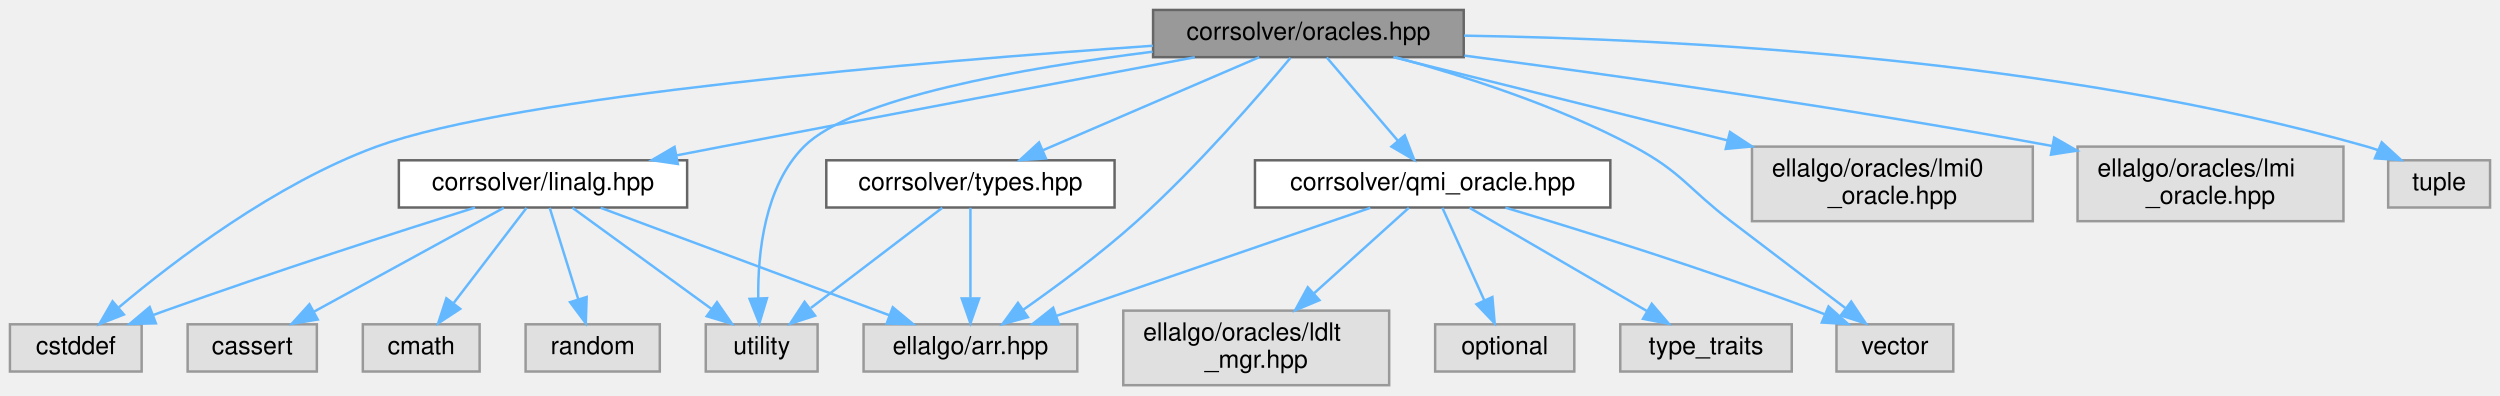
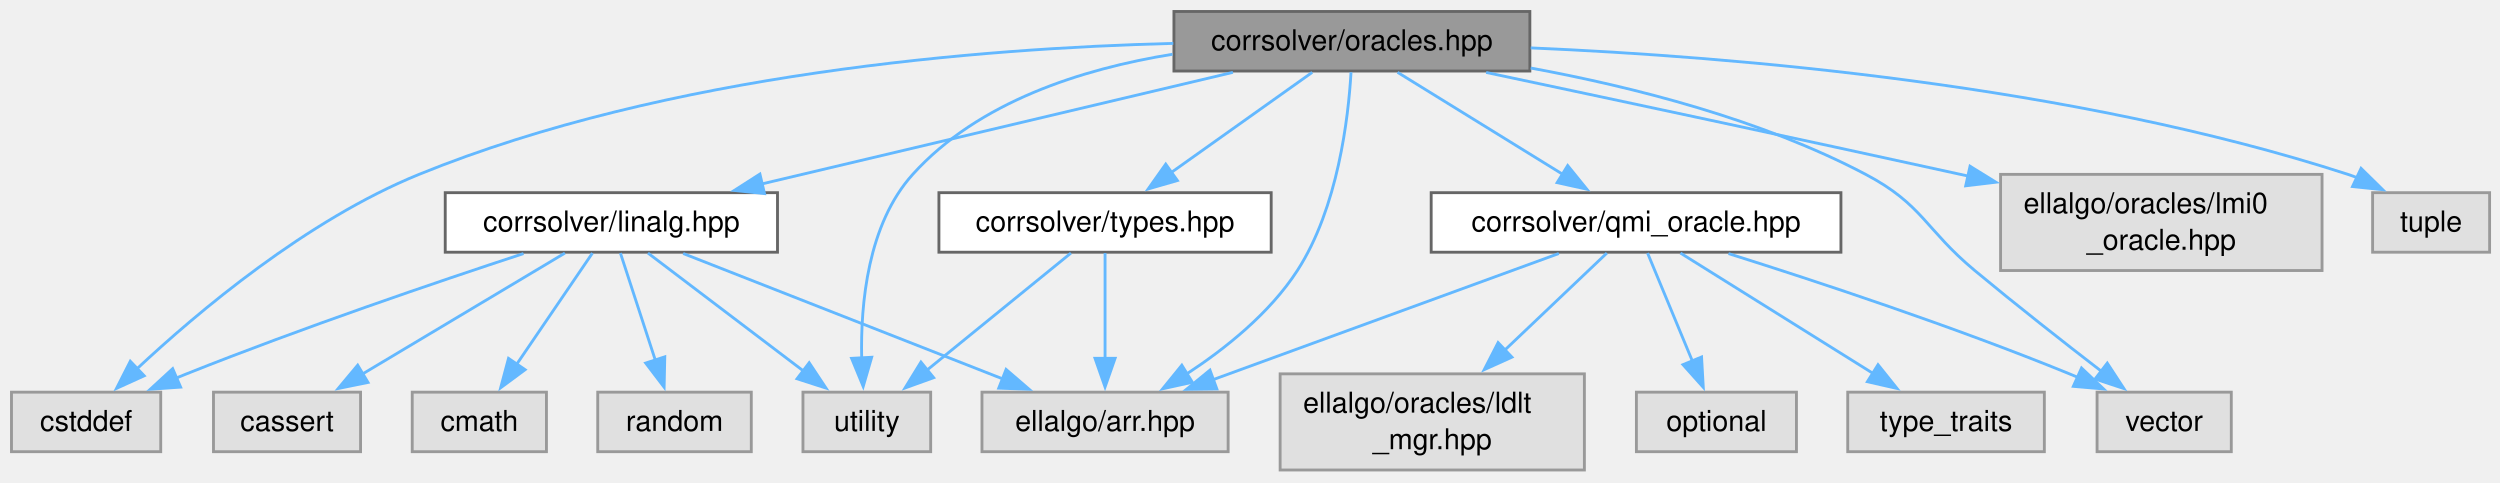
- <svg xmlns="http://www.w3.org/2000/svg" xmlns:xlink="http://www.w3.org/1999/xlink" width="1006pt" height="159pt" viewBox="0.00 0.00 1006.00 159.00">
-   <g id="graph0" class="graph" transform="scale(1 1) rotate(0) translate(4 155)">
+ <svg xmlns="http://www.w3.org/2000/svg" xmlns:xlink="http://www.w3.org/1999/xlink" width="871pt" height="168pt" viewBox="0.00 0.00 871.00 168.00">
+   <g id="graph0" class="graph" transform="scale(1 1) rotate(0) translate(4 163.75)">
    <g id="Node000001" class="node">
      <g id="a_Node000001">
-         <a xlink:title="Separation oracles for the LSQ, MLE and CCP correlation fits.">
-           <polygon fill="#999999" stroke="#666666" points="585,-151 460,-151 460,-132 585,-132 585,-151" />
-           <text text-anchor="middle" x="522.5" y="-139" font-family="Helvetica,sans-Serif" font-size="10.00">corrsolver/oracles.hpp</text>
+         <a xlink:title="Separation oracles for the LSQ and CCP correlation fits.">
+           <polygon fill="#999999" stroke="#666666" points="529,-159.75 405,-159.75 405,-139 529,-139 529,-159.75" />
+           <text xml:space="preserve" text-anchor="middle" x="467" y="-146.25" font-family="Helvetica,sans-Serif" font-size="10.00">corrsolver/oracles.hpp</text>
        </a>
      </g>
    </g>
    <g id="Node000002" class="node">
      <g id="a_Node000002">
        <a xlink:href="linalg_8hpp.html" target="_top" xlink:title="Minimal linear algebra helpers for Arr (transpose, matmul, Cholesky, inverse, etc....">
-           <polygon fill="white" stroke="#666666" points="272.5,-90.5 156.5,-90.5 156.5,-71.5 272.5,-71.5 272.5,-90.5" />
-           <text text-anchor="middle" x="214.5" y="-78.5" font-family="Helvetica,sans-Serif" font-size="10.00">corrsolver/linalg.hpp</text>
+           <polygon fill="white" stroke="#666666" points="266.88,-96.62 151.12,-96.62 151.12,-75.88 266.88,-75.88 266.88,-96.62" />
+           <text xml:space="preserve" text-anchor="middle" x="209" y="-83.12" font-family="Helvetica,sans-Serif" font-size="10.00">corrsolver/linalg.hpp</text>
        </a>
      </g>
    </g>
    <g id="edge1_Node000001_Node000002" class="edge">
      <g id="a_edge1_Node000001_Node000002">
        <a xlink:title=" ">
-           <path fill="none" stroke="#63b8ff" d="M476.8,-131.96C429.25,-123.06 352.63,-108.66 286.5,-96 280.65,-94.88 274.54,-93.7 268.45,-92.52" />
-           <polygon fill="#63b8ff" stroke="#63b8ff" points="268.76,-89.02 258.28,-90.55 267.43,-95.89 268.76,-89.02" />
+           <path fill="none" stroke="#63b8ff" d="M425.55,-138.55C380.98,-127.99 310,-111.18 261.54,-99.7" />
+           <polygon fill="#63b8ff" stroke="#63b8ff" points="262.36,-96.3 251.82,-97.4 260.75,-103.11 262.36,-96.3" />
        </a>
      </g>
    </g>
    <g id="Node000005" class="node">
      <g id="a_Node000005">
        <a xlink:title=" ">
-           <polygon fill="#e0e0e0" stroke="#999999" points="53,-24.5 0,-24.5 0,-5.5 53,-5.5 53,-24.5" />
-           <text text-anchor="middle" x="26.5" y="-12.5" font-family="Helvetica,sans-Serif" font-size="10.00">cstddef</text>
+           <polygon fill="#e0e0e0" stroke="#999999" points="52,-27.12 0,-27.12 0,-6.38 52,-6.38 52,-27.12" />
+           <text xml:space="preserve" text-anchor="middle" x="26" y="-13.62" font-family="Helvetica,sans-Serif" font-size="10.00">cstddef</text>
        </a>
      </g>
    </g>
    <g id="edge17_Node000001_Node000005" class="edge">
      <g id="a_edge17_Node000001_Node000005">
        <a xlink:title=" ">
-           <path fill="none" stroke="#63b8ff" d="M459.9,-136.59C368.51,-130.28 203.37,-116.47 147.5,-96 106.79,-81.09 66.12,-50.06 43.84,-31.33" />
-           <polygon fill="#63b8ff" stroke="#63b8ff" points="45.85,-28.44 35.98,-24.58 41.29,-33.75 45.85,-28.44" />
+           <path fill="none" stroke="#63b8ff" d="M404.78,-148.64C337.59,-146.92 228.55,-138.2 142,-103 102.9,-87.1 64.91,-55.08 43.58,-35.13" />
+           <polygon fill="#63b8ff" stroke="#63b8ff" points="46.24,-32.83 36.59,-28.44 41.4,-37.89 46.24,-32.83" />
        </a>
      </g>
    </g>
    <g id="Node000006" class="node">
      <g id="a_Node000006">
        <a xlink:title=" ">
-           <polygon fill="#e0e0e0" stroke="#999999" points="429.5,-24.5 343.5,-24.5 343.5,-5.5 429.5,-5.5 429.5,-24.5" />
-           <text text-anchor="middle" x="386.5" y="-12.5" font-family="Helvetica,sans-Serif" font-size="10.00">ellalgo/arr.hpp</text>
+           <polygon fill="#e0e0e0" stroke="#999999" points="423.88,-27.12 338.12,-27.12 338.12,-6.38 423.88,-6.38 423.88,-27.12" />
+           <text xml:space="preserve" text-anchor="middle" x="381" y="-13.62" font-family="Helvetica,sans-Serif" font-size="10.00">ellalgo/arr.hpp</text>
        </a>
      </g>
    </g>
    <g id="edge18_Node000001_Node000006" class="edge">
      <g id="a_edge18_Node000001_Node000006">
        <a xlink:title=" ">
-           <path fill="none" stroke="#63b8ff" d="M515.31,-131.75C503.26,-117.32 477.88,-87.93 453.5,-66 438.98,-52.94 421.22,-39.8 407.63,-30.27" />
-           <polygon fill="#63b8ff" stroke="#63b8ff" points="409.6,-27.37 399.38,-24.56 405.62,-33.13 409.6,-27.37" />
+           <path fill="none" stroke="#63b8ff" d="M466.7,-138.59C465.78,-122.82 462.17,-91.37 448,-69.5 438.36,-54.61 422.91,-42.26 409.28,-33.36" />
+           <polygon fill="#63b8ff" stroke="#63b8ff" points="411.42,-30.57 401.07,-28.3 407.75,-36.52 411.42,-30.57" />
        </a>
      </g>
    </g>
    <g id="Node000008" class="node">
      <g id="a_Node000008">
        <a xlink:title=" ">
-           <polygon fill="#e0e0e0" stroke="#999999" points="325,-24.5 280,-24.5 280,-5.5 325,-5.5 325,-24.5" />
-           <text text-anchor="middle" x="302.5" y="-12.5" font-family="Helvetica,sans-Serif" font-size="10.00">utility</text>
-         </a>
-       </g>
-     </g>
-     <g id="edge22_Node000001_Node000008" class="edge">
-       <g id="a_edge22_Node000001_Node000008">
-         <a xlink:title=" ">
-           <path fill="none" stroke="#63b8ff" d="M459.81,-134.19C407.66,-127.65 338.95,-115.58 319.5,-96 303.66,-80.06 300.91,-53.26 301.12,-35.11" />
-           <polygon fill="#63b8ff" stroke="#63b8ff" points="304.62,-35.01 301.55,-24.87 297.63,-34.72 304.62,-35.01" />
+           <polygon fill="#e0e0e0" stroke="#999999" points="320.25,-27.12 275.75,-27.12 275.75,-6.38 320.25,-6.38 320.25,-27.12" />
+           <text xml:space="preserve" text-anchor="middle" x="298" y="-13.62" font-family="Helvetica,sans-Serif" font-size="10.00">utility</text>
+         </a>
+       </g>
+     </g>
+     <g id="edge21_Node000001_Node000008" class="edge">
+       <g id="a_edge21_Node000001_Node000008">
+         <a xlink:title=" ">
+           <path fill="none" stroke="#63b8ff" d="M404.5,-144.85C373.04,-139.77 336.83,-128.3 314,-103 298.35,-85.66 295.79,-58.03 296.21,-38.95" />
+           <polygon fill="#63b8ff" stroke="#63b8ff" points="299.69,-39.28 296.74,-29.1 292.7,-38.9 299.69,-39.28" />
        </a>
      </g>
    </g>
    <g id="Node000009" class="node">
      <g id="a_Node000009">
        <a xlink:href="qmi__oracle_8hpp.html" target="_top" xlink:title="QMI (Quadratic Matrix Inequality) oracle for ellipsoidal algorithms.">
-           <polygon fill="white" stroke="#666666" points="644,-90.5 501,-90.5 501,-71.5 644,-71.5 644,-90.5" />
-           <text text-anchor="middle" x="572.5" y="-78.5" font-family="Helvetica,sans-Serif" font-size="10.00">corrsolver/qmi_oracle.hpp</text>
+           <polygon fill="white" stroke="#666666" points="637.38,-96.62 494.62,-96.62 494.62,-75.88 637.38,-75.88 637.38,-96.62" />
+           <text xml:space="preserve" text-anchor="middle" x="566" y="-83.12" font-family="Helvetica,sans-Serif" font-size="10.00">corrsolver/qmi_oracle.hpp</text>
        </a>
      </g>
    </g>
    <g id="edge8_Node000001_Node000009" class="edge">
      <g id="a_edge8_Node000001_Node000009">
        <a xlink:title=" ">
-           <path fill="none" stroke="#63b8ff" d="M529.88,-131.87C537.41,-123.05 549.29,-109.16 558.59,-98.27" />
-           <polygon fill="#63b8ff" stroke="#63b8ff" points="561.26,-100.54 565.09,-90.67 555.93,-96 561.26,-100.54" />
+           <path fill="none" stroke="#63b8ff" d="M482.91,-138.55C498.42,-128.97 522.28,-114.25 540.45,-103.02" />
+           <polygon fill="#63b8ff" stroke="#63b8ff" points="542.18,-106.07 548.85,-97.84 538.5,-100.12 542.18,-106.07" />
        </a>
      </g>
    </g>
    <g id="Node000013" class="node">
      <g id="a_Node000013">
        <a xlink:title=" ">
-           <polygon fill="#e0e0e0" stroke="#999999" points="782,-24.5 735,-24.5 735,-5.5 782,-5.5 782,-24.5" />
-           <text text-anchor="middle" x="758.5" y="-12.5" font-family="Helvetica,sans-Serif" font-size="10.00">vector</text>
-         </a>
-       </g>
-     </g>
-     <g id="edge23_Node000001_Node000013" class="edge">
-       <g id="a_edge23_Node000001_Node000013">
-         <a xlink:title=" ">
-           <path fill="none" stroke="#63b8ff" d="M557.71,-131.93C584.85,-124.53 622.8,-112.44 653.5,-96 672.78,-85.68 675.12,-79.27 692.5,-66 707.91,-54.24 725.4,-40.99 738.51,-31.09" />
-           <polygon fill="#63b8ff" stroke="#63b8ff" points="740.93,-33.65 746.8,-24.83 736.71,-28.06 740.93,-33.65" />
+           <polygon fill="#e0e0e0" stroke="#999999" points="773.38,-27.12 726.62,-27.12 726.62,-6.38 773.38,-6.38 773.38,-27.12" />
+           <text xml:space="preserve" text-anchor="middle" x="750" y="-13.62" font-family="Helvetica,sans-Serif" font-size="10.00">vector</text>
+         </a>
+       </g>
+     </g>
+     <g id="edge22_Node000001_Node000013" class="edge">
+       <g id="a_edge22_Node000001_Node000013">
+         <a xlink:title=" ">
+           <path fill="none" stroke="#63b8ff" d="M529.28,-140.05C564.95,-133.49 609.7,-122.15 646,-103 665.91,-92.5 666.69,-83.9 684,-69.5 698.45,-57.48 715.11,-44.42 728.08,-34.43" />
+           <polygon fill="#63b8ff" stroke="#63b8ff" points="730.17,-37.24 735.97,-28.38 725.91,-31.69 730.17,-37.24" />
        </a>
      </g>
    </g>
    <g id="Node000014" class="node">
      <g id="a_Node000014">
        <a xlink:href="types_8hpp.html" target="_top" xlink:title="Shared type aliases.">
-           <polygon fill="white" stroke="#666666" points="444.5,-90.5 328.5,-90.5 328.5,-71.5 444.5,-71.5 444.5,-90.5" />
-           <text text-anchor="middle" x="386.5" y="-78.5" font-family="Helvetica,sans-Serif" font-size="10.00">corrsolver/types.hpp</text>
+           <polygon fill="white" stroke="#666666" points="438.88,-96.62 323.12,-96.62 323.12,-75.88 438.88,-75.88 438.88,-96.62" />
+           <text xml:space="preserve" text-anchor="middle" x="381" y="-83.12" font-family="Helvetica,sans-Serif" font-size="10.00">corrsolver/types.hpp</text>
        </a>
      </g>
    </g>
    <g id="edge14_Node000001_Node000014" class="edge">
      <g id="a_edge14_Node000001_Node000014">
        <a xlink:title=" ">
-           <path fill="none" stroke="#63b8ff" d="M502.72,-131.99C479.86,-122.16 442.01,-105.88 415.74,-94.58" />
-           <polygon fill="#63b8ff" stroke="#63b8ff" points="416.87,-91.25 406.3,-90.52 414.1,-97.68 416.87,-91.25" />
+           <path fill="none" stroke="#63b8ff" d="M453.18,-138.55C439.89,-129.11 419.56,-114.66 403.86,-103.5" />
+           <polygon fill="#63b8ff" stroke="#63b8ff" points="406.2,-100.86 396.02,-97.92 402.14,-106.57 406.2,-100.86" />
        </a>
      </g>
    </g>
    <g id="Node000015" class="node">
      <g id="a_Node000015">
        <a xlink:title=" ">
-           <polygon fill="#e0e0e0" stroke="#999999" points="814,-96 701,-96 701,-66 814,-66 814,-96" />
-           <text text-anchor="start" x="709" y="-84" font-family="Helvetica,sans-Serif" font-size="10.00">ellalgo/oracles/lmi0</text>
-           <text text-anchor="middle" x="757.5" y="-73" font-family="Helvetica,sans-Serif" font-size="10.00">_oracle.hpp</text>
+           <polygon fill="#e0e0e0" stroke="#999999" points="805,-103 693,-103 693,-69.5 805,-69.5 805,-103" />
+           <text xml:space="preserve" text-anchor="start" x="701" y="-89.5" font-family="Helvetica,sans-Serif" font-size="10.00">ellalgo/oracles/lmi0</text>
+           <text xml:space="preserve" text-anchor="middle" x="749" y="-76.75" font-family="Helvetica,sans-Serif" font-size="10.00">_oracle.hpp</text>
        </a>
      </g>
    </g>
    <g id="edge19_Node000001_Node000015" class="edge">
      <g id="a_edge19_Node000001_Node000015">
        <a xlink:title=" ">
-           <path fill="none" stroke="#63b8ff" d="M556.67,-131.99C591.82,-123.24 647.47,-109.39 691.28,-98.48" />
-           <polygon fill="#63b8ff" stroke="#63b8ff" points="692.14,-101.88 701,-96.06 690.45,-95.08 692.14,-101.88" />
+           <path fill="none" stroke="#63b8ff" d="M513.77,-138.51C556.74,-129.41 622.2,-115.47 679,-103 679.98,-102.78 680.98,-102.57 681.98,-102.35" />
+           <polygon fill="#63b8ff" stroke="#63b8ff" points="682.36,-105.84 691.37,-100.27 680.85,-99.01 682.36,-105.84" />
        </a>
      </g>
    </g>
    <g id="Node000016" class="node">
      <g id="a_Node000016">
        <a xlink:title=" ">
-           <polygon fill="#e0e0e0" stroke="#999999" points="939,-96 832,-96 832,-66 939,-66 939,-96" />
-           <text text-anchor="start" x="840" y="-84" font-family="Helvetica,sans-Serif" font-size="10.00">ellalgo/oracles/lmi</text>
-           <text text-anchor="middle" x="885.5" y="-73" font-family="Helvetica,sans-Serif" font-size="10.00">_oracle.hpp</text>
+           <polygon fill="#e0e0e0" stroke="#999999" points="863.38,-96.62 822.62,-96.62 822.62,-75.88 863.38,-75.88 863.38,-96.62" />
+           <text xml:space="preserve" text-anchor="middle" x="843" y="-83.12" font-family="Helvetica,sans-Serif" font-size="10.00">tuple</text>
        </a>
      </g>
    </g>
    <g id="edge20_Node000001_Node000016" class="edge">
      <g id="a_edge20_Node000001_Node000016">
        <a xlink:title=" ">
-           <path fill="none" stroke="#63b8ff" d="M585.28,-132.62C644.06,-124.92 734.56,-112.26 821.72,-96.26" />
-           <polygon fill="#63b8ff" stroke="#63b8ff" points="822.59,-99.65 831.78,-94.39 821.31,-92.77 822.59,-99.65" />
-         </a>
-       </g>
-     </g>
-     <g id="Node000017" class="node">
-       <g id="a_Node000017">
-         <a xlink:title=" ">
-           <polygon fill="#e0e0e0" stroke="#999999" points="998,-90.5 957,-90.5 957,-71.5 998,-71.5 998,-90.5" />
-           <text text-anchor="middle" x="977.5" y="-78.5" font-family="Helvetica,sans-Serif" font-size="10.00">tuple</text>
-         </a>
-       </g>
-     </g>
-     <g id="edge21_Node000001_Node000017" class="edge">
-       <g id="a_edge21_Node000001_Node000017">
-         <a xlink:title=" ">
-           <path fill="none" stroke="#63b8ff" d="M585.14,-140.65C669.34,-139.35 822.97,-131.68 948.5,-96 949.95,-95.59 951.41,-95.11 952.86,-94.58" />
-           <polygon fill="#63b8ff" stroke="#63b8ff" points="954.41,-97.73 962.24,-90.58 951.67,-91.29 954.41,-97.73" />
+           <path fill="none" stroke="#63b8ff" d="M529.3,-147.06C599.94,-144.03 717.78,-134.22 814,-103 815.14,-102.63 816.3,-102.21 817.45,-101.76" />
+           <polygon fill="#63b8ff" stroke="#63b8ff" points="818.59,-105.09 826.15,-97.66 815.61,-98.76 818.59,-105.09" />
        </a>
      </g>
    </g>
    <g id="Node000003" class="node">
      <g id="a_Node000003">
        <a xlink:title=" ">
-           <polygon fill="#e0e0e0" stroke="#999999" points="123.5,-24.5 71.5,-24.5 71.5,-5.5 123.5,-5.5 123.5,-24.5" />
-           <text text-anchor="middle" x="97.5" y="-12.5" font-family="Helvetica,sans-Serif" font-size="10.00">cassert</text>
+           <polygon fill="#e0e0e0" stroke="#999999" points="121.62,-27.12 70.38,-27.12 70.38,-6.38 121.62,-6.38 121.62,-27.12" />
+           <text xml:space="preserve" text-anchor="middle" x="96" y="-13.62" font-family="Helvetica,sans-Serif" font-size="10.00">cassert</text>
        </a>
      </g>
    </g>
    <g id="edge2_Node000002_Node000003" class="edge">
      <g id="a_edge2_Node000002_Node000003">
        <a xlink:title=" ">
-           <path fill="none" stroke="#63b8ff" d="M198.72,-71.37C179.09,-60.63 145.36,-42.18 122.27,-29.55" />
-           <polygon fill="#63b8ff" stroke="#63b8ff" points="123.86,-26.43 113.4,-24.7 120.5,-32.57 123.86,-26.43" />
+           <path fill="none" stroke="#63b8ff" d="M192.81,-75.58C174.37,-64.56 143.98,-46.41 122.17,-33.38" />
+           <polygon fill="#63b8ff" stroke="#63b8ff" points="124.21,-30.52 113.83,-28.4 120.62,-36.53 124.21,-30.52" />
        </a>
      </g>
    </g>
    <g id="Node000004" class="node">
      <g id="a_Node000004">
        <a xlink:title=" ">
-           <polygon fill="#e0e0e0" stroke="#999999" points="189,-24.5 142,-24.5 142,-5.5 189,-5.5 189,-24.5" />
-           <text text-anchor="middle" x="165.5" y="-12.5" font-family="Helvetica,sans-Serif" font-size="10.00">cmath</text>
+           <polygon fill="#e0e0e0" stroke="#999999" points="186.38,-27.12 139.62,-27.12 139.62,-6.38 186.38,-6.38 186.38,-27.12" />
+           <text xml:space="preserve" text-anchor="middle" x="163" y="-13.62" font-family="Helvetica,sans-Serif" font-size="10.00">cmath</text>
        </a>
      </g>
    </g>
    <g id="edge3_Node000002_Node000004" class="edge">
      <g id="a_edge3_Node000002_Node000004">
        <a xlink:title=" ">
-           <path fill="none" stroke="#63b8ff" d="M207.89,-71.37C200.41,-61.59 188.03,-45.42 178.57,-33.08" />
-           <polygon fill="#63b8ff" stroke="#63b8ff" points="181.18,-30.72 172.32,-24.91 175.62,-34.97 181.18,-30.72" />
+           <path fill="none" stroke="#63b8ff" d="M202.41,-75.58C195.51,-65.45 184.5,-49.3 175.87,-36.63" />
+           <polygon fill="#63b8ff" stroke="#63b8ff" points="178.95,-34.95 170.43,-28.65 173.17,-38.89 178.95,-34.95" />
        </a>
      </g>
    </g>
    <g id="edge4_Node000002_Node000005" class="edge">
      <g id="a_edge4_Node000002_Node000005">
        <a xlink:title=" ">
-           <path fill="none" stroke="#63b8ff" d="M187.17,-71.49C156.63,-61.87 105.78,-45.52 62.5,-30 60.89,-29.42 59.25,-28.82 57.6,-28.21" />
-           <polygon fill="#63b8ff" stroke="#63b8ff" points="58.72,-24.9 48.13,-24.63 56.24,-31.44 58.72,-24.9" />
+           <path fill="none" stroke="#63b8ff" d="M178.39,-75.41C148.26,-65.52 101.07,-49.49 61,-33.5 59.86,-33.04 58.69,-32.57 57.52,-32.09" />
+           <polygon fill="#63b8ff" stroke="#63b8ff" points="58.93,-28.88 48.36,-28.14 56.16,-35.31 58.93,-28.88" />
        </a>
      </g>
    </g>
    <g id="edge5_Node000002_Node000006" class="edge">
      <g id="a_edge5_Node000002_Node000006">
        <a xlink:title=" ">
-           <path fill="none" stroke="#63b8ff" d="M237.7,-71.37C267.66,-60.22 319.98,-40.75 353.92,-28.12" />
-           <polygon fill="#63b8ff" stroke="#63b8ff" points="355.25,-31.36 363.4,-24.6 352.8,-24.8 355.25,-31.36" />
+           <path fill="none" stroke="#63b8ff" d="M234.01,-75.43C263.31,-63.94 312.06,-44.8 345.32,-31.75" />
+           <polygon fill="#63b8ff" stroke="#63b8ff" points="346.52,-35.04 354.55,-28.13 343.96,-28.52 346.52,-35.04" />
        </a>
      </g>
    </g>
    <g id="Node000007" class="node">
      <g id="a_Node000007">
        <a xlink:title=" ">
-           <polygon fill="#e0e0e0" stroke="#999999" points="261.5,-24.5 207.5,-24.5 207.5,-5.5 261.5,-5.5 261.5,-24.5" />
-           <text text-anchor="middle" x="234.5" y="-12.5" font-family="Helvetica,sans-Serif" font-size="10.00">random</text>
+           <polygon fill="#e0e0e0" stroke="#999999" points="257.75,-27.12 204.25,-27.12 204.25,-6.38 257.75,-6.38 257.75,-27.12" />
+           <text xml:space="preserve" text-anchor="middle" x="231" y="-13.62" font-family="Helvetica,sans-Serif" font-size="10.00">random</text>
        </a>
      </g>
    </g>
    <g id="edge6_Node000002_Node000007" class="edge">
      <g id="a_edge6_Node000002_Node000007">
        <a xlink:title=" ">
-           <path fill="none" stroke="#63b8ff" d="M217.2,-71.37C220.13,-61.97 224.92,-46.67 228.71,-34.53" />
-           <polygon fill="#63b8ff" stroke="#63b8ff" points="232.07,-35.49 231.72,-24.91 225.39,-33.41 232.07,-35.49" />
+           <path fill="none" stroke="#63b8ff" d="M212.15,-75.58C215.32,-65.85 220.3,-50.57 224.35,-38.15" />
+           <polygon fill="#63b8ff" stroke="#63b8ff" points="227.61,-39.43 227.38,-28.84 220.96,-37.27 227.61,-39.43" />
        </a>
      </g>
    </g>
    <g id="edge7_Node000002_Node000008" class="edge">
      <g id="a_edge7_Node000002_Node000008">
        <a xlink:title=" ">
-           <path fill="none" stroke="#63b8ff" d="M226.37,-71.37C240.67,-60.97 264.93,-43.32 282.22,-30.75" />
-           <polygon fill="#63b8ff" stroke="#63b8ff" points="284.51,-33.41 290.54,-24.7 280.39,-27.75 284.51,-33.41" />
+           <path fill="none" stroke="#63b8ff" d="M221.75,-75.58C235.95,-64.81 259.13,-47.23 276.22,-34.27" />
+           <polygon fill="#63b8ff" stroke="#63b8ff" points="277.92,-37.37 283.78,-28.54 273.69,-31.79 277.92,-37.37" />
        </a>
      </g>
    </g>
    <g id="edge9_Node000009_Node000006" class="edge">
      <g id="a_edge9_Node000009_Node000006">
        <a xlink:title=" ">
-           <path fill="none" stroke="#63b8ff" d="M547.42,-71.37C514.88,-60.17 457.95,-40.58 421.26,-27.96" />
-           <polygon fill="#63b8ff" stroke="#63b8ff" points="422.08,-24.54 411.48,-24.6 419.8,-31.16 422.08,-24.54" />
+           <path fill="none" stroke="#63b8ff" d="M539.1,-75.43C507.31,-63.84 454.23,-44.47 418.44,-31.41" />
+           <polygon fill="#63b8ff" stroke="#63b8ff" points="419.95,-28.24 409.35,-28.1 417.55,-34.81 419.95,-28.24" />
        </a>
      </g>
    </g>
    <g id="Node000010" class="node">
      <g id="a_Node000010">
        <a xlink:title=" ">
-           <polygon fill="#e0e0e0" stroke="#999999" points="555,-30 448,-30 448,0 555,0 555,-30" />
-           <text text-anchor="start" x="456" y="-18" font-family="Helvetica,sans-Serif" font-size="10.00">ellalgo/oracles/ldlt</text>
-           <text text-anchor="middle" x="501.5" y="-7" font-family="Helvetica,sans-Serif" font-size="10.00">_mgr.hpp</text>
+           <polygon fill="#e0e0e0" stroke="#999999" points="548,-33.5 442,-33.5 442,0 548,0 548,-33.5" />
+           <text xml:space="preserve" text-anchor="start" x="450" y="-20" font-family="Helvetica,sans-Serif" font-size="10.00">ellalgo/oracles/ldlt</text>
+           <text xml:space="preserve" text-anchor="middle" x="495" y="-7.25" font-family="Helvetica,sans-Serif" font-size="10.00">_mgr.hpp</text>
        </a>
      </g>
    </g>
    <g id="edge10_Node000009_Node000010" class="edge">
      <g id="a_edge10_Node000009_Node000010">
        <a xlink:title=" ">
-           <path fill="none" stroke="#63b8ff" d="M562.92,-71.37C553.21,-62.61 537.79,-48.71 524.84,-37.04" />
-           <polygon fill="#63b8ff" stroke="#63b8ff" points="526.93,-34.21 517.16,-30.12 522.24,-39.41 526.93,-34.21" />
+           <path fill="none" stroke="#63b8ff" d="M555.83,-75.58C546.54,-66.75 532.44,-53.34 520.15,-41.66" />
+           <polygon fill="#63b8ff" stroke="#63b8ff" points="522.76,-39.32 513.1,-34.96 517.94,-44.39 522.76,-39.32" />
        </a>
      </g>
    </g>
    <g id="Node000011" class="node">
      <g id="a_Node000011">
        <a xlink:title=" ">
-           <polygon fill="#e0e0e0" stroke="#999999" points="629.5,-24.5 573.5,-24.5 573.5,-5.5 629.5,-5.5 629.5,-24.5" />
-           <text text-anchor="middle" x="601.5" y="-12.5" font-family="Helvetica,sans-Serif" font-size="10.00">optional</text>
+           <polygon fill="#e0e0e0" stroke="#999999" points="621.88,-27.12 566.12,-27.12 566.12,-6.38 621.88,-6.38 621.88,-27.12" />
+           <text xml:space="preserve" text-anchor="middle" x="594" y="-13.62" font-family="Helvetica,sans-Serif" font-size="10.00">optional</text>
        </a>
      </g>
    </g>
    <g id="edge11_Node000009_Node000011" class="edge">
      <g id="a_edge11_Node000009_Node000011">
        <a xlink:title=" ">
-           <path fill="none" stroke="#63b8ff" d="M576.41,-71.37C580.71,-61.88 587.74,-46.36 593.27,-34.16" />
-           <polygon fill="#63b8ff" stroke="#63b8ff" points="596.53,-35.46 597.46,-24.91 590.15,-32.57 596.53,-35.46" />
+           <path fill="none" stroke="#63b8ff" d="M570.01,-75.58C574.09,-65.75 580.52,-50.25 585.7,-37.77" />
+           <polygon fill="#63b8ff" stroke="#63b8ff" points="588.82,-39.38 589.42,-28.8 582.35,-36.7 588.82,-39.38" />
        </a>
      </g>
    </g>
    <g id="Node000012" class="node">
      <g id="a_Node000012">
        <a xlink:title=" ">
-           <polygon fill="#e0e0e0" stroke="#999999" points="717,-24.5 648,-24.5 648,-5.5 717,-5.5 717,-24.5" />
-           <text text-anchor="middle" x="682.5" y="-12.5" font-family="Helvetica,sans-Serif" font-size="10.00">type_traits</text>
+           <polygon fill="#e0e0e0" stroke="#999999" points="708.25,-27.12 639.75,-27.12 639.75,-6.38 708.25,-6.38 708.25,-27.12" />
+           <text xml:space="preserve" text-anchor="middle" x="674" y="-13.62" font-family="Helvetica,sans-Serif" font-size="10.00">type_traits</text>
        </a>
      </g>
    </g>
    <g id="edge12_Node000009_Node000012" class="edge">
      <g id="a_edge12_Node000009_Node000012">
        <a xlink:title=" ">
-           <path fill="none" stroke="#63b8ff" d="M587.34,-71.37C605.62,-60.73 636.94,-42.51 658.63,-29.89" />
-           <polygon fill="#63b8ff" stroke="#63b8ff" points="660.67,-32.75 667.55,-24.7 657.14,-26.7 660.67,-32.75" />
+           <path fill="none" stroke="#63b8ff" d="M581.47,-75.58C599.02,-64.61 627.88,-46.57 648.71,-33.56" />
+           <polygon fill="#63b8ff" stroke="#63b8ff" points="650.3,-36.69 656.92,-28.42 646.59,-30.76 650.3,-36.69" />
        </a>
      </g>
    </g>
    <g id="edge13_Node000009_Node000013" class="edge">
      <g id="a_edge13_Node000009_Node000013">
        <a xlink:title=" ">
-           <path fill="none" stroke="#63b8ff" d="M601.75,-71.44C632.95,-62.1 683.67,-46.28 726.5,-30 727.71,-29.54 728.94,-29.06 730.19,-28.56" />
-           <polygon fill="#63b8ff" stroke="#63b8ff" points="731.8,-31.68 739.68,-24.6 729.1,-25.22 731.8,-31.68" />
+           <path fill="none" stroke="#63b8ff" d="M598.21,-75.4C629.05,-65.69 676.72,-49.95 717,-33.5 717.95,-33.11 718.91,-32.71 719.88,-32.3" />
+           <polygon fill="#63b8ff" stroke="#63b8ff" points="721.21,-35.54 728.89,-28.24 718.34,-29.15 721.21,-35.54" />
        </a>
      </g>
    </g>
    <g id="edge15_Node000014_Node000006" class="edge">
      <g id="a_edge15_Node000014_Node000006">
        <a xlink:title=" ">
-           <path fill="none" stroke="#63b8ff" d="M386.5,-71.37C386.5,-62.16 386.5,-47.29 386.5,-35.27" />
-           <polygon fill="#63b8ff" stroke="#63b8ff" points="390,-34.91 386.5,-24.91 383,-34.91 390,-34.91" />
+           <path fill="none" stroke="#63b8ff" d="M381,-75.58C381,-65.96 381,-50.88 381,-38.54" />
+           <polygon fill="#63b8ff" stroke="#63b8ff" points="384.5,-38.92 381,-28.92 377.5,-38.92 384.5,-38.92" />
        </a>
      </g>
    </g>
    <g id="edge16_Node000014_Node000008" class="edge">
      <g id="a_edge16_Node000014_Node000008">
        <a xlink:title=" ">
-           <path fill="none" stroke="#63b8ff" d="M375.17,-71.37C361.64,-61.06 338.78,-43.65 322.31,-31.09" />
-           <polygon fill="#63b8ff" stroke="#63b8ff" points="323.99,-27.98 313.92,-24.7 319.75,-33.54 323.99,-27.98" />
+           <path fill="none" stroke="#63b8ff" d="M369.11,-75.58C355.99,-64.91 334.65,-47.55 318.76,-34.63" />
+           <polygon fill="#63b8ff" stroke="#63b8ff" points="321.28,-32.17 311.31,-28.58 316.86,-37.6 321.28,-32.17" />
        </a>
      </g>
    </g>
  </g>
</svg>
